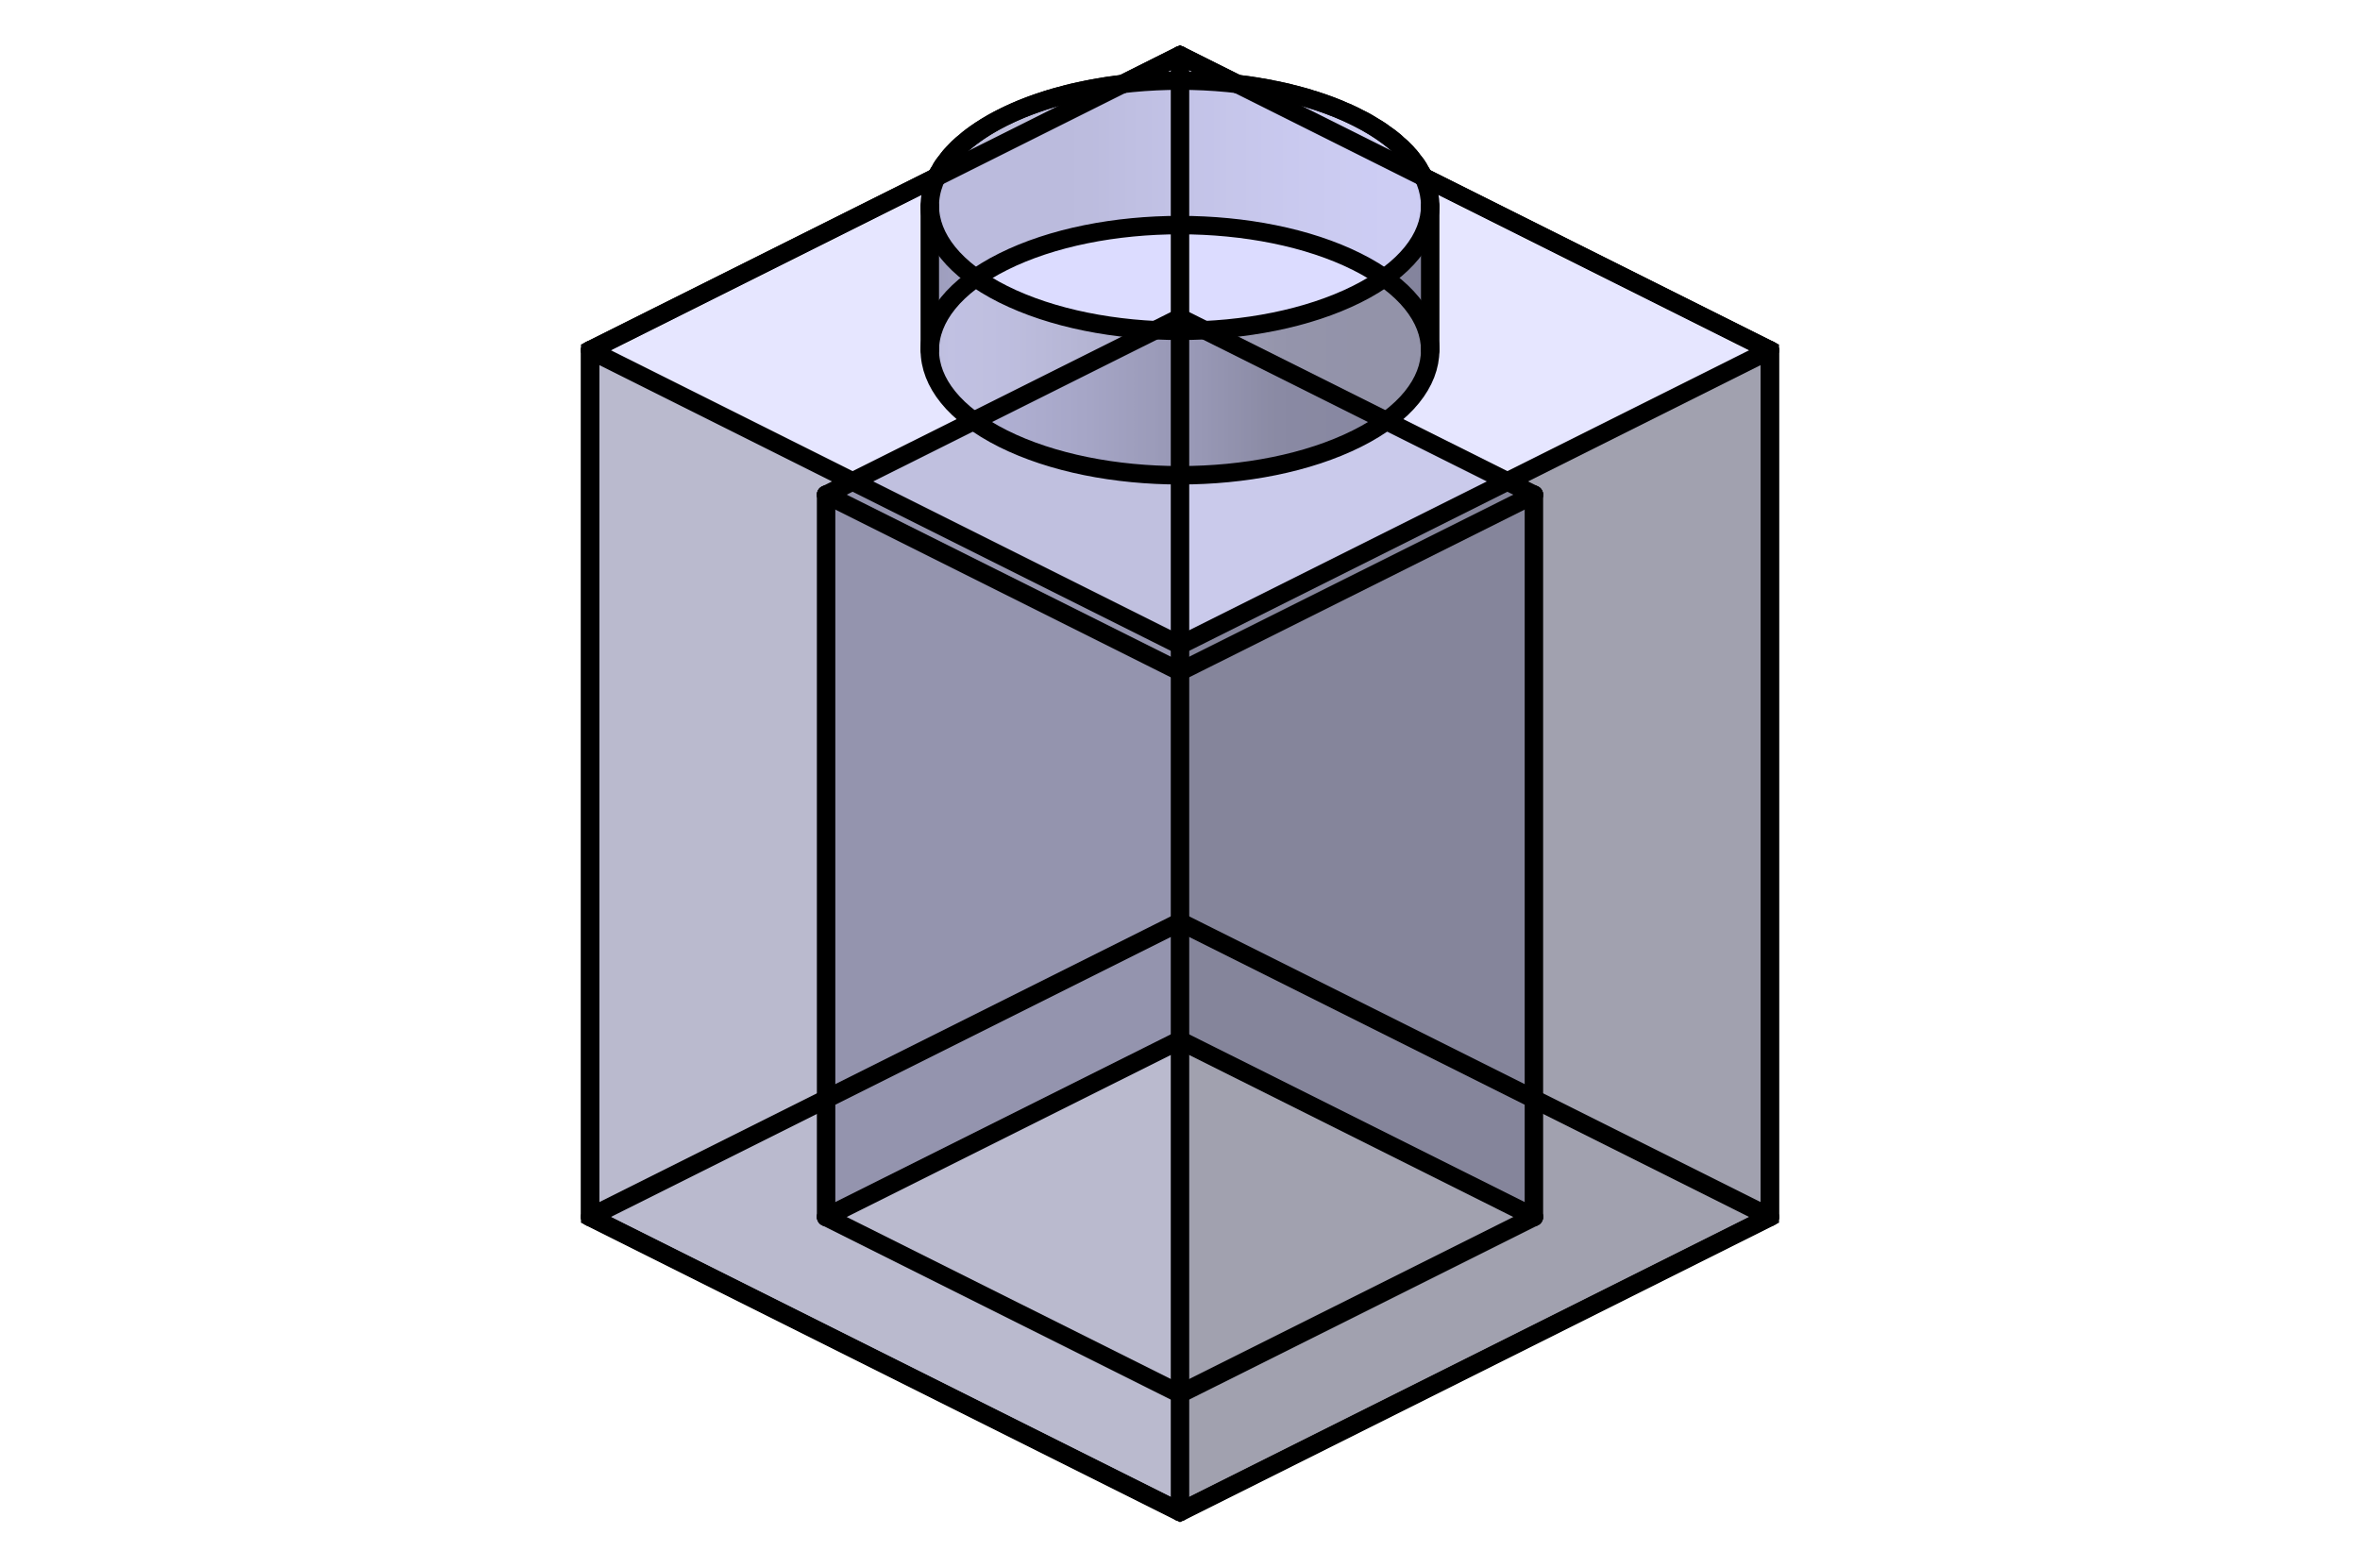
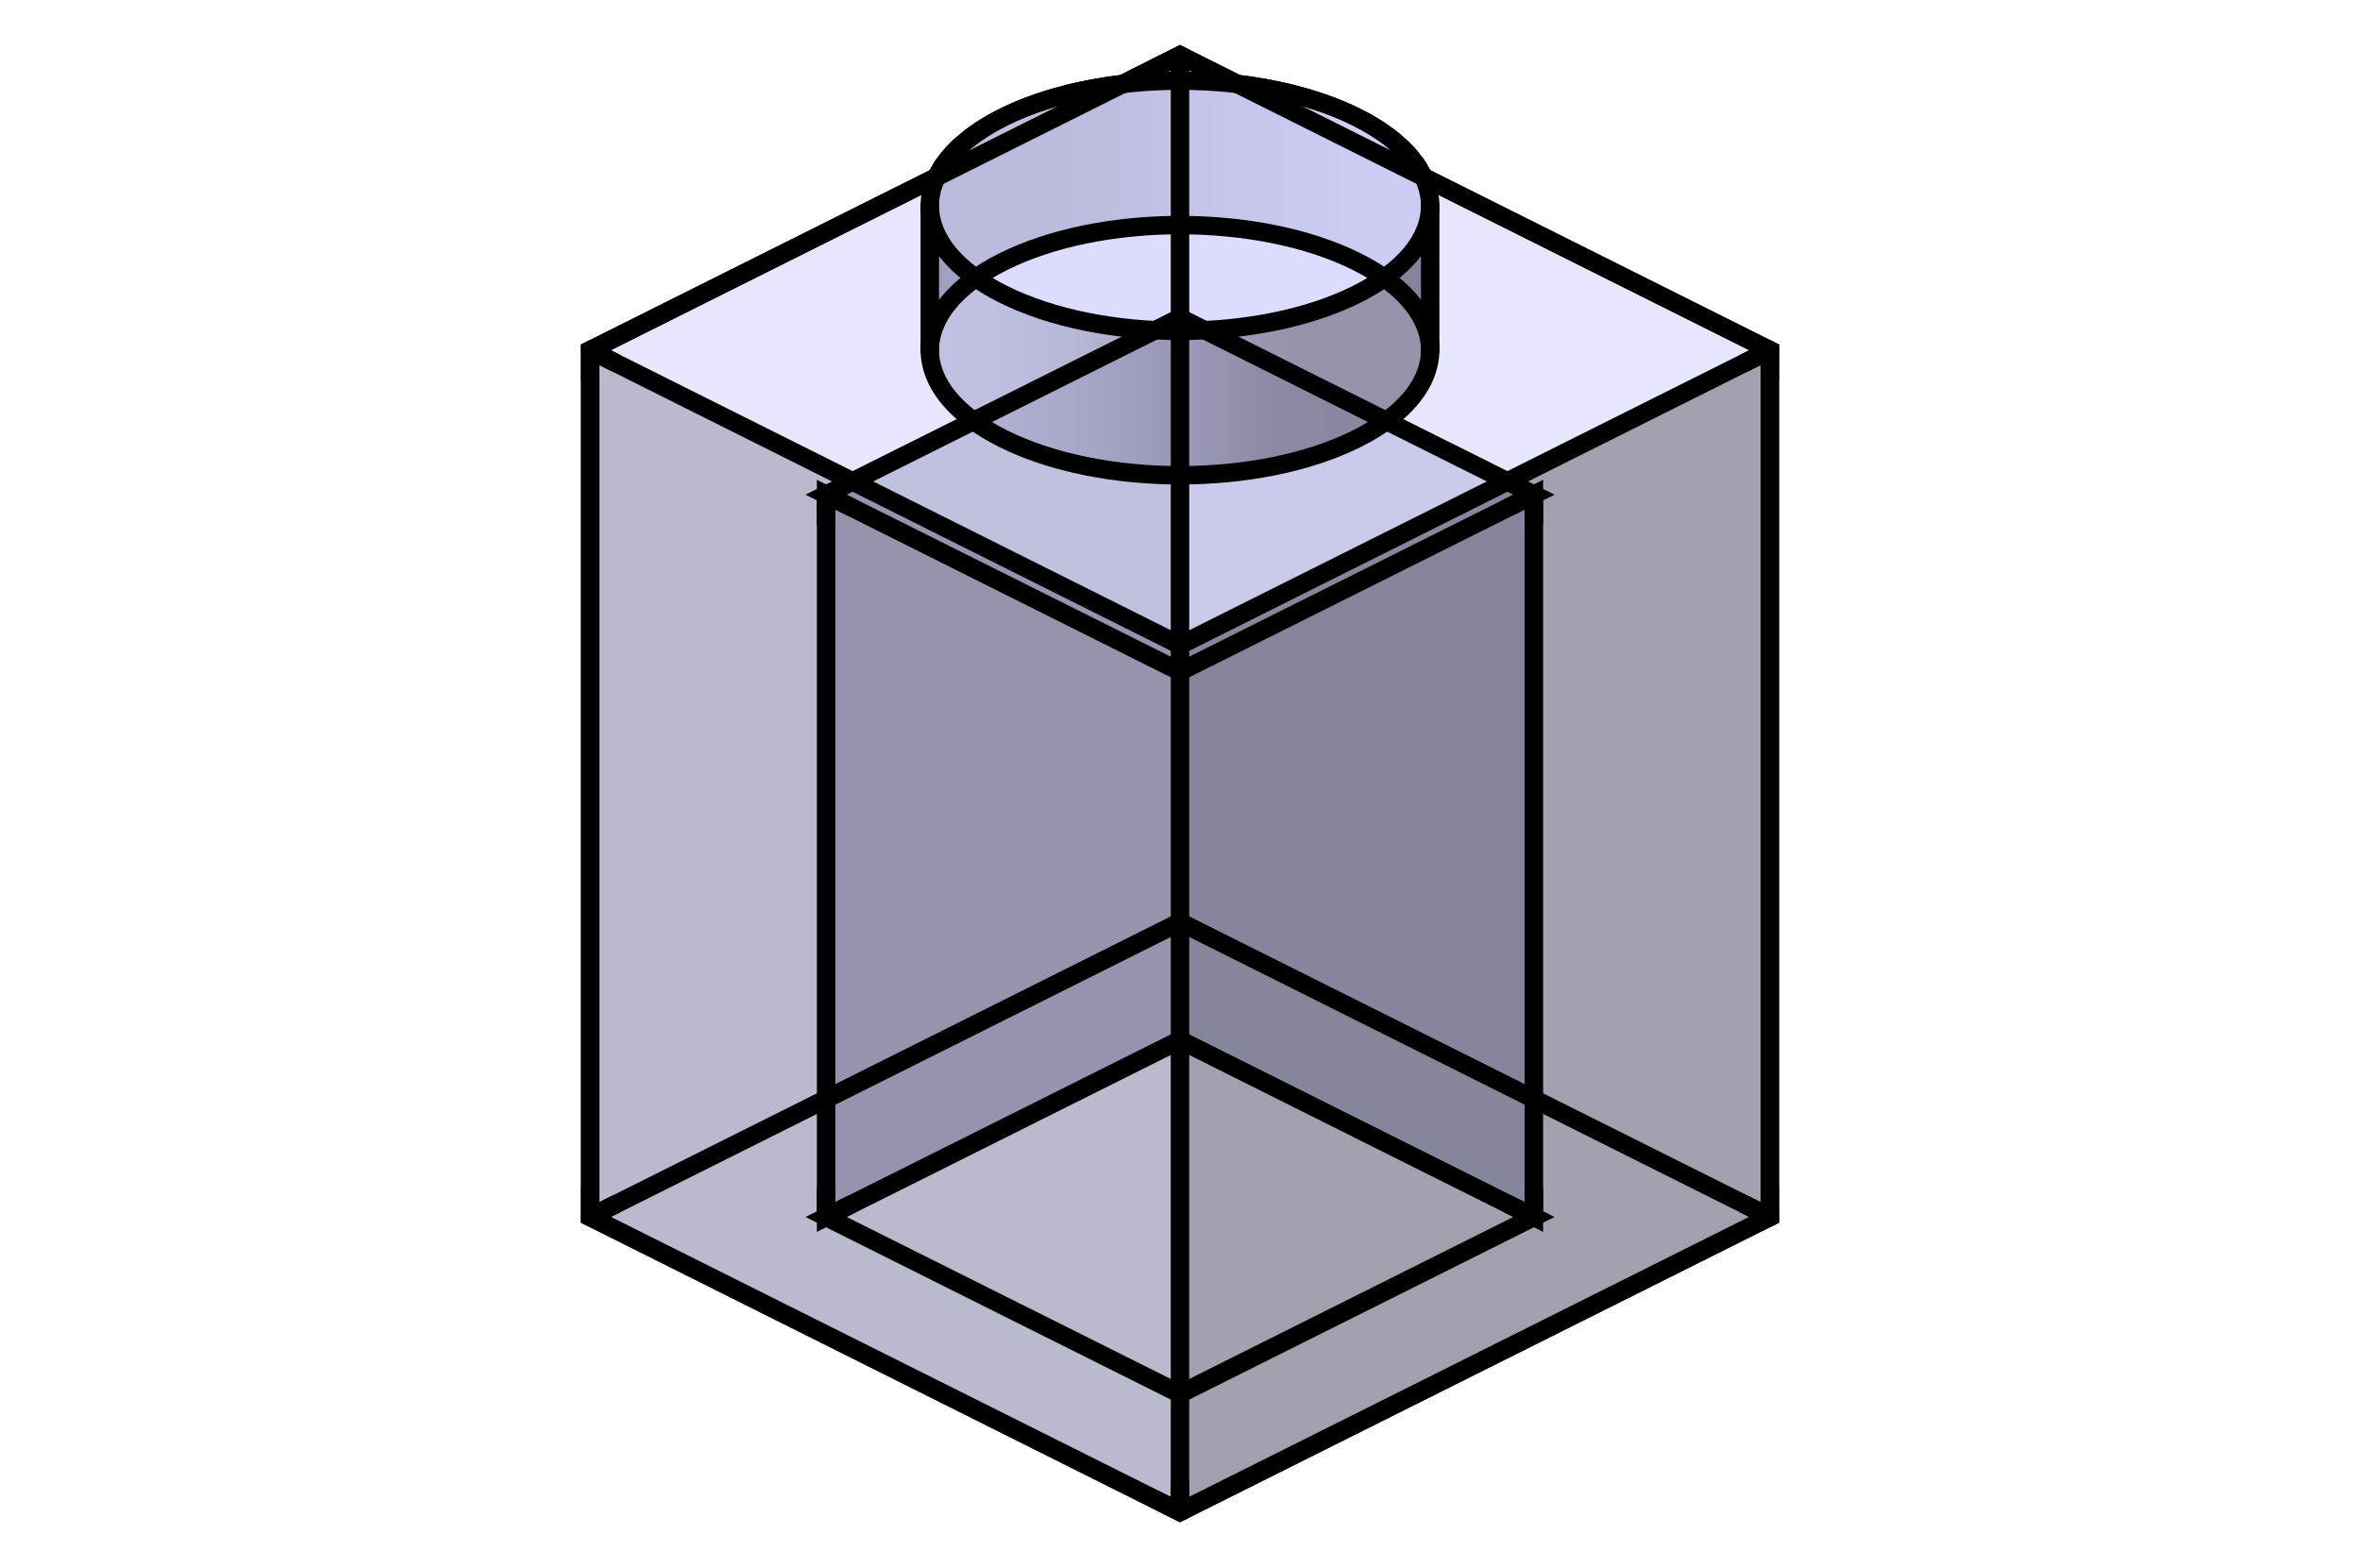
<svg xmlns="http://www.w3.org/2000/svg" viewBox="0 0 256 170" preserveAspectRatio="xMidYMid meet">
  <defs>
    <linearGradient id="g4" gradientUnits="userSpaceOnUse" x1="155.14" y1="30.15" x2="100.86" y2="30.15">
      <stop offset="0.0%" stop-color="#a1a1c6" />
      <stop offset="3.8%" stop-color="#a8a8cf" />
      <stop offset="14.6%" stop-color="#a4a4ca" />
      <stop offset="30.9%" stop-color="#9494b7" />
      <stop offset="50.0%" stop-color="#7c7c99" />
      <stop offset="69.1%" stop-color="#5f5f74" />
      <stop offset="85.4%" stop-color="#5b5b70" />
      <stop offset="96.2%" stop-color="#5b5b70" />
      <stop offset="100.0%" stop-color="#5b5b70" />
    </linearGradient>
    <linearGradient id="g6" gradientUnits="userSpaceOnUse" x1="100.86" y1="30.15" x2="155.14" y2="30.15">
      <stop offset="0.0%" stop-color="#a1a1c6" />
      <stop offset="3.8%" stop-color="#a8a8cf" />
      <stop offset="14.6%" stop-color="#a4a4ca" />
      <stop offset="30.9%" stop-color="#9494b7" />
      <stop offset="50.0%" stop-color="#7c7c99" />
      <stop offset="69.1%" stop-color="#5f5f74" />
      <stop offset="85.4%" stop-color="#5b5b70" />
      <stop offset="96.2%" stop-color="#5b5b70" />
      <stop offset="100.0%" stop-color="#5b5b70" />
    </linearGradient>
  </defs>
  <g stroke-linejoin="round">
    <path d="M 128.00 112.82 L 128.00 34.47 L 89.61 53.66 L 89.61 132.01 L 128.00 112.82 Z" fill="#63637a" fill-rule="evenodd" opacity="0.6" />
    <path d="M 128.00 112.82 L 166.38 132.01 L 166.38 53.66 L 128.00 34.47 L 128.00 112.82 Z" fill="#8c8cad" fill-rule="evenodd" opacity="0.6" />
    <path d="M 191.98 132.01 L 191.98 37.99 L 128.00 69.98 L 128.00 164.00 L 191.98 132.01 Z" fill="#63637a" fill-rule="evenodd" opacity="0.6" />
    <path d="M 128.00 69.98 L 191.98 37.99 L 128.00 6.00 L 64.02 37.99 L 128.00 69.98 Z" fill="#d6d6ff" fill-rule="evenodd" opacity="0.6" />
    <path d="M 100.86 22.32 L 100.86 37.99 A 27.14 13.57 180.00 0 1 126.91 24.43 A 27.14 13.57 180.00 0 1 155.06 36.90 A 27.14 13.57 180.00 0 1 155.14 37.99 L 155.14 22.32 A 27.14 13.57 180.00 0 0 129.09 8.76 A 27.14 13.57 180.00 0 0 100.94 21.23 A 27.14 13.57 180.00 0 0 100.86 22.32 Z" fill="url(#g4)" fill-rule="evenodd" opacity="0.6" />
    <path d="M 64.02 37.99 L 64.02 132.01 L 128.00 164.00 L 128.00 69.98 L 64.02 37.99 Z" fill="#8c8cad" fill-rule="evenodd" opacity="0.6" />
    <path d="M 100.86 37.99 A 27.14 13.57 180.00 0 0 126.91 51.55 A 27.14 13.57 180.00 0 0 155.06 39.08 A 27.14 13.57 180.00 0 0 155.14 37.99 L 155.14 22.32 A 27.14 13.57 180.00 0 1 129.09 35.88 A 27.14 13.57 180.00 0 1 100.94 23.41 A 27.14 13.57 180.00 0 1 100.86 22.32 L 100.86 37.99 Z" fill="url(#g6)" fill-rule="evenodd" opacity="0.6" />
    <path d="M 110.81 32.82 A 27.14 13.57 180.00 0 0 147.66 31.67 A 27.14 13.57 180.00 0 0 148.12 13.21 A 27.14 13.57 180.00 0 0 111.34 11.60 A 27.14 13.57 180.00 0 0 105.39 29.82 A 27.14 13.57 180.00 0 0 110.81 32.82 Z" fill="#d6d6ff" fill-rule="evenodd" opacity="0.6" />
  </g>
  <defs>
    <clipPath id="sclip">
      <path d="M 100.83 18.47 L 63.02 37.37 L 63.02 132.63 L 128.00 165.12 L 192.98 132.63 L 192.98 37.37 L 155.16 18.46 L 154.89 18.01 L 154.67 17.61 L 154.62 17.54 L 154.58 17.46 L 154.50 17.35 L 154.44 17.26 L 154.22 16.99 L 154.05 16.77 L 153.78 16.41 L 153.76 16.38 L 153.74 16.35 L 153.49 16.09 L 153.33 15.90 L 153.09 15.66 L 152.80 15.37 L 152.78 15.33 L 152.72 15.28 L 152.71 15.27 L 152.67 15.24 L 152.60 15.18 L 152.25 14.88 L 151.98 14.62 L 151.79 14.47 L 151.56 14.28 L 151.51 14.24 L 151.46 14.20 L 151.03 13.89 L 150.69 13.65 L 150.40 13.43 L 150.33 13.38 L 150.25 13.33 L 150.14 13.26 L 150.05 13.20 L 149.50 12.87 L 148.81 12.45 L 148.70 12.39 L 148.61 12.34 L 148.56 12.31 L 148.48 12.26 L 147.91 11.98 L 147.24 11.63 L 146.97 11.51 L 146.76 11.41 L 146.70 11.38 L 146.63 11.34 L 146.22 11.18 L 145.54 10.88 L 145.22 10.76 L 144.92 10.63 L 144.66 10.54 L 144.47 10.46 L 144.16 10.36 L 143.75 10.20 L 143.32 10.07 L 142.96 9.94 L 142.50 9.81 L 142.15 9.69 L 142.00 9.65 L 141.85 9.60 L 141.35 9.47 L 140.89 9.34 L 140.39 9.22 L 139.87 9.08 L 139.78 9.06 L 139.70 9.04 L 139.26 8.95 L 139.25 8.95 L 138.73 8.83 L 138.28 8.75 L 137.81 8.64 L 137.44 8.58 L 137.14 8.52 L 136.83 8.48 L 136.49 8.41 L 136.10 8.36 L 135.70 8.29 L 134.97 8.20 L 134.52 8.14 L 128.00 4.88 L 121.47 8.15 L 121.42 8.15 L 120.84 8.22 L 120.60 8.26 L 120.31 8.29 L 120.20 8.31 L 120.08 8.32 L 119.33 8.45 L 118.41 8.61 L 118.22 8.64 L 118.18 8.65 L 118.17 8.65 L 118.00 8.69 L 117.82 8.72 L 117.12 8.87 L 116.13 9.08 L 115.90 9.14 L 115.81 9.17 L 115.68 9.19 L 115.66 9.20 L 115.64 9.20 L 114.96 9.39 L 114.15 9.60 L 113.85 9.70 L 113.55 9.78 L 113.40 9.83 L 113.26 9.87 L 112.86 10.01 L 112.25 10.20 L 111.89 10.34 L 111.56 10.45 L 111.25 10.57 L 110.98 10.67 L 110.75 10.77 L 110.45 10.88 L 110.06 11.05 L 109.68 11.21 L 109.27 11.40 L 109.16 11.45 L 108.87 11.58 L 108.82 11.60 L 108.76 11.63 L 108.34 11.85 L 107.94 12.04 L 107.58 12.24 L 107.19 12.45 L 107.05 12.53 L 106.92 12.60 L 106.67 12.76 L 106.33 12.96 L 106.06 13.14 L 105.75 13.33 L 105.43 13.56 L 105.18 13.72 L 105.05 13.83 L 104.87 13.95 L 104.67 14.11 L 104.44 14.28 L 103.97 14.69 L 103.97 14.69 L 103.95 14.70 L 103.66 14.93 L 103.63 14.96 L 103.58 15.00 L 103.44 15.14 L 103.27 15.29 L 102.81 15.77 L 102.47 16.12 L 102.42 16.18 L 102.36 16.24 L 102.32 16.29 L 102.27 16.35 L 101.84 16.91 L 101.53 17.31 L 101.48 17.38 L 101.42 17.46 L 101.37 17.54 L 101.32 17.61 L 101.17 17.91 L 101.02 18.15 Z" clip-rule="evenodd" />
    </clipPath>
  </defs>
  <g stroke="black" fill="none" stroke-linecap="round" clip-path="url(#sclip)">
    <path d="M 134.22 9.11 L 128.00 6.00 L 121.76 9.12 A 27.14 13.57 180.00 0 0 101.59 19.20 L 64.02 37.99 L 64.02 132.01 L 128.00 164.00 L 191.98 132.01 L 191.98 37.99 L 154.41 19.21 A 27.14 13.57 180.00 0 0 134.22 9.11 Z" stroke-width="2.00" stroke-linejoin="miter" stroke-miterlimit="5" />
+     <path d="M 108.81 47.58 A 27.14 13.57 180.00 0 0 147.19 47.58 A 27.14 13.57 180.00 0 0 147.19 28.39 A 27.14 13.57 180.00 0 0 108.81 28.39 A 27.14 13.57 180.00 0 0 108.81 47.58" stroke-width="2.00" />
+     <path d="M 108.81 31.91 A 27.14 13.57 180.00 0 0 147.19 31.91 A 27.14 13.57 180.00 0 0 147.19 12.72 A 27.14 13.57 180.00 0 0 108.81 12.72 A 27.14 13.57 180.00 0 0 108.81 31.91" stroke-width="2.00" />
+     <path d="M 128.00 164.00 L 64.02 132.01 L 128.00 100.02 L 191.98 132.01 L 128.00 164.00 L 128.00 6.00 L 191.98 37.99 L 128.00 69.98 L 64.02 37.99 L 128.00 6.00" stroke-width="2.00" stroke-linejoin="miter" stroke-miterlimit="5" />
+     <path d="M 166.39 53.66 L 128.00 72.85 L 89.61 53.66 L 128.00 34.47 Z" stroke-width="2.00" stroke-linejoin="miter" stroke-miterlimit="5" />
+     <path d="M 166.39 132.01 L 128.00 151.20 L 89.61 132.01 L 128.00 112.82 Z" stroke-width="2.00" stroke-linejoin="miter" stroke-miterlimit="5" />
    <line x1="155.14" y1="22.32" x2="155.14" y2="37.99" stroke-width="2.00" />
    <line x1="100.86" y1="22.32" x2="100.86" y2="37.99" stroke-width="2.00" />
-     <line x1="128.00" y1="6.00" x2="191.98" y2="37.99" stroke-width="2.00" />
-     <line x1="128.00" y1="69.98" x2="191.98" y2="37.99" stroke-width="2.00" />
-     <line x1="64.02" y1="37.99" x2="128.00" y2="69.98" stroke-width="2.00" />
-     <line x1="64.02" y1="37.99" x2="128.00" y2="6.00" stroke-width="2.00" />
-     <line x1="128.00" y1="100.02" x2="191.98" y2="132.01" stroke-width="2.00" />
-     <line x1="128.00" y1="164.00" x2="191.98" y2="132.01" stroke-width="2.00" />
-     <line x1="64.02" y1="132.01" x2="128.00" y2="164.00" stroke-width="2.00" />
-     <line x1="64.02" y1="132.01" x2="128.00" y2="100.02" stroke-width="2.00" />
-     <line x1="128.00" y1="6.00" x2="128.00" y2="164.00" stroke-width="2.00" />
    <line x1="191.98" y1="37.99" x2="191.98" y2="132.01" stroke-width="2.00" />
    <line x1="64.02" y1="37.99" x2="64.02" y2="132.01" stroke-width="2.00" />
-     <line x1="128.00" y1="34.47" x2="166.39" y2="53.66" stroke-width="2.00" />
-     <line x1="128.00" y1="72.85" x2="166.39" y2="53.66" stroke-width="2.00" />
-     <line x1="89.61" y1="53.66" x2="128.00" y2="72.85" stroke-width="2.00" />
-     <line x1="89.61" y1="53.66" x2="128.00" y2="34.47" stroke-width="2.00" />
-     <line x1="128.00" y1="112.82" x2="166.39" y2="132.01" stroke-width="2.00" />
-     <line x1="128.00" y1="151.20" x2="166.39" y2="132.01" stroke-width="2.00" />
-     <line x1="89.61" y1="132.01" x2="128.00" y2="151.20" stroke-width="2.00" />
-     <line x1="89.61" y1="132.01" x2="128.00" y2="112.82" stroke-width="2.00" />
    <line x1="166.39" y1="53.66" x2="166.39" y2="132.01" stroke-width="2.00" />
    <line x1="89.61" y1="53.66" x2="89.61" y2="132.01" stroke-width="2.00" />
-     <path d="M 108.81 47.58 A 27.14 13.57 180.00 0 0 147.19 47.58 A 27.14 13.57 180.00 0 0 147.19 28.39 A 27.14 13.57 180.00 0 0 108.81 28.39 A 27.14 13.57 180.00 0 0 108.81 47.58" stroke-width="2.00" />
-     <path d="M 108.81 31.91 A 27.14 13.57 180.00 0 0 147.19 31.91 A 27.14 13.57 180.00 0 0 147.19 12.72 A 27.14 13.57 180.00 0 0 108.81 12.72 A 27.14 13.57 180.00 0 0 108.81 31.91" stroke-width="2.00" />
+     <path d="M 128.00 9.00 L 128.00 6.00 L 125.32 7.34" stroke-width="2.00" stroke-linejoin="miter" stroke-miterlimit="5" />
+     <path d="M 191.98 40.99 L 191.98 37.99 L 189.30 39.33" stroke-width="2.00" stroke-linejoin="miter" stroke-miterlimit="5" />
+     <path d="M 66.70 39.33 L 64.02 37.99 L 64.02 40.99" stroke-width="2.00" stroke-linejoin="miter" stroke-miterlimit="5" />
+     <path d="M 189.30 130.67 L 191.98 132.01 L 191.98 129.01" stroke-width="2.00" stroke-linejoin="miter" stroke-miterlimit="5" />
+     <path d="M 125.32 162.66 L 128.00 164.00 L 128.00 161.00" stroke-width="2.00" stroke-linejoin="miter" stroke-miterlimit="5" />
+     <path d="M 64.02 129.01 L 64.02 132.01 L 66.70 130.67" stroke-width="2.00" stroke-linejoin="miter" stroke-miterlimit="5" />
+     <path d="M 166.39 56.66 L 166.39 53.66 L 163.71 55.00" stroke-width="2.00" stroke-linejoin="miter" stroke-miterlimit="5" />
+     <path d="M 92.29 55.00 L 89.61 53.66 L 89.61 56.66" stroke-width="2.00" stroke-linejoin="miter" stroke-miterlimit="5" />
+     <path d="M 163.71 130.67 L 166.39 132.01 L 166.39 129.01" stroke-width="2.00" stroke-linejoin="miter" stroke-miterlimit="5" />
+     <path d="M 89.61 129.01 L 89.61 132.01 L 92.29 130.67" stroke-width="2.00" stroke-linejoin="miter" stroke-miterlimit="5" />
  </g>
</svg>
